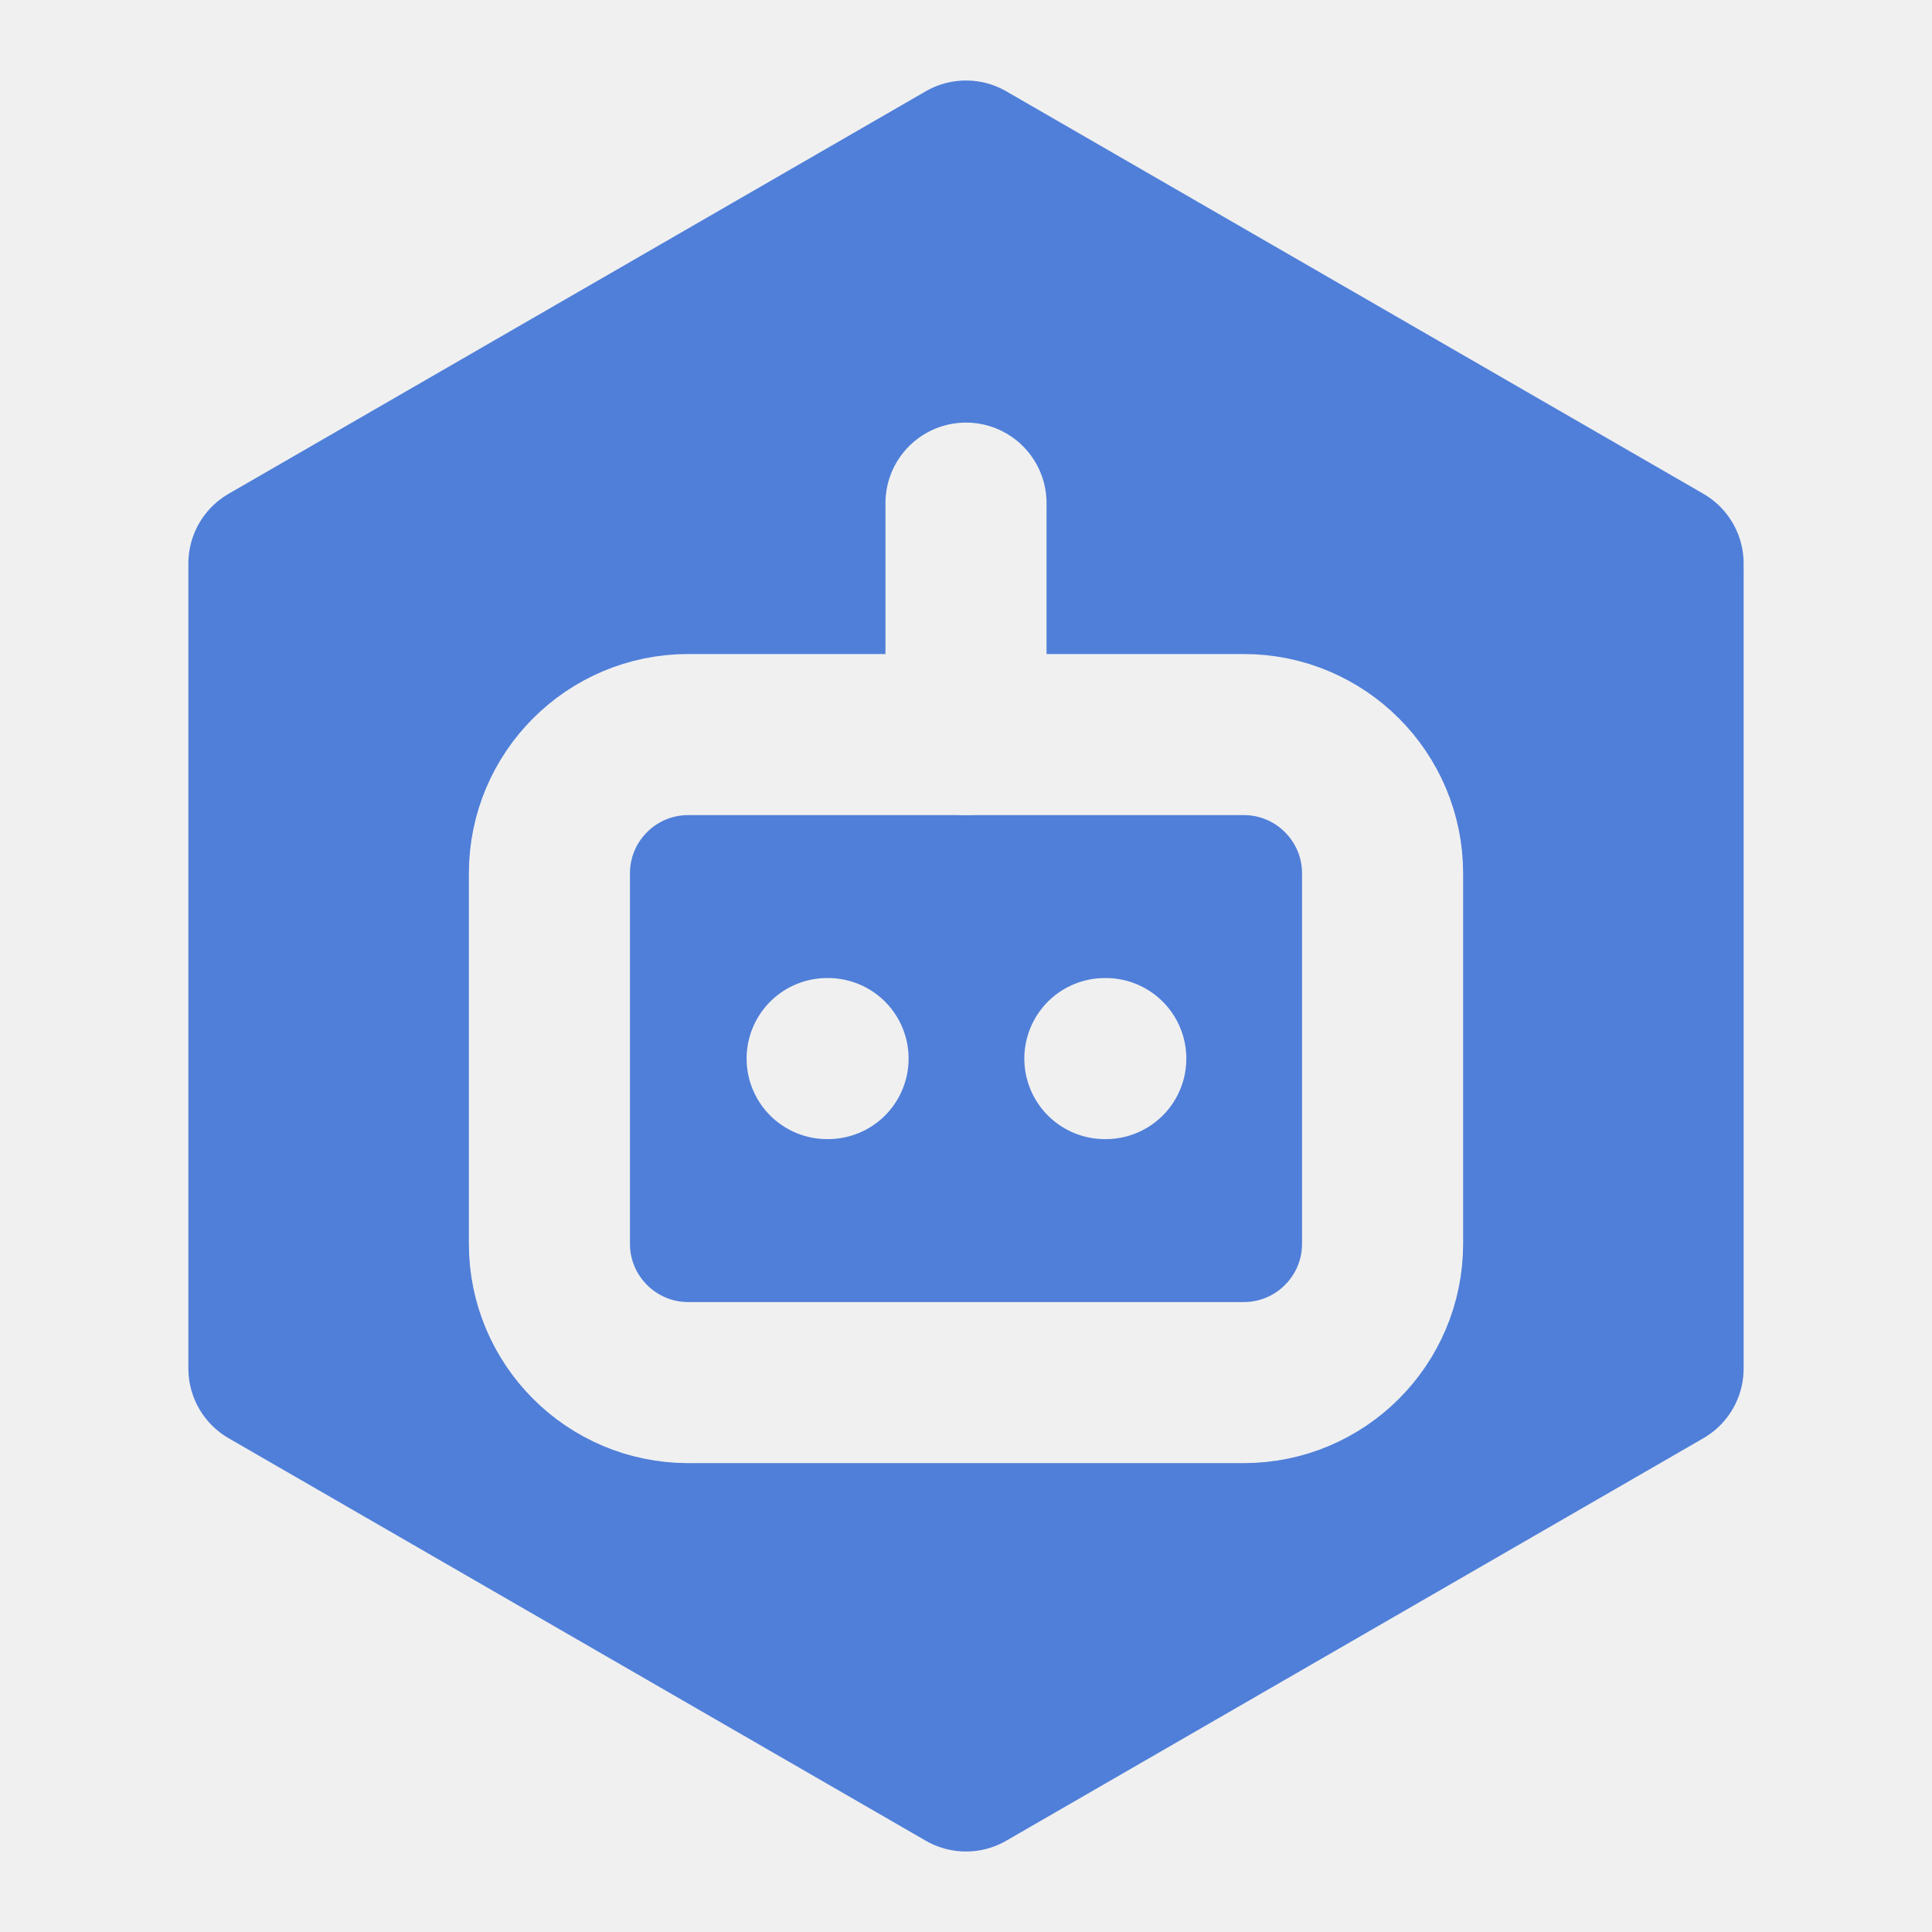
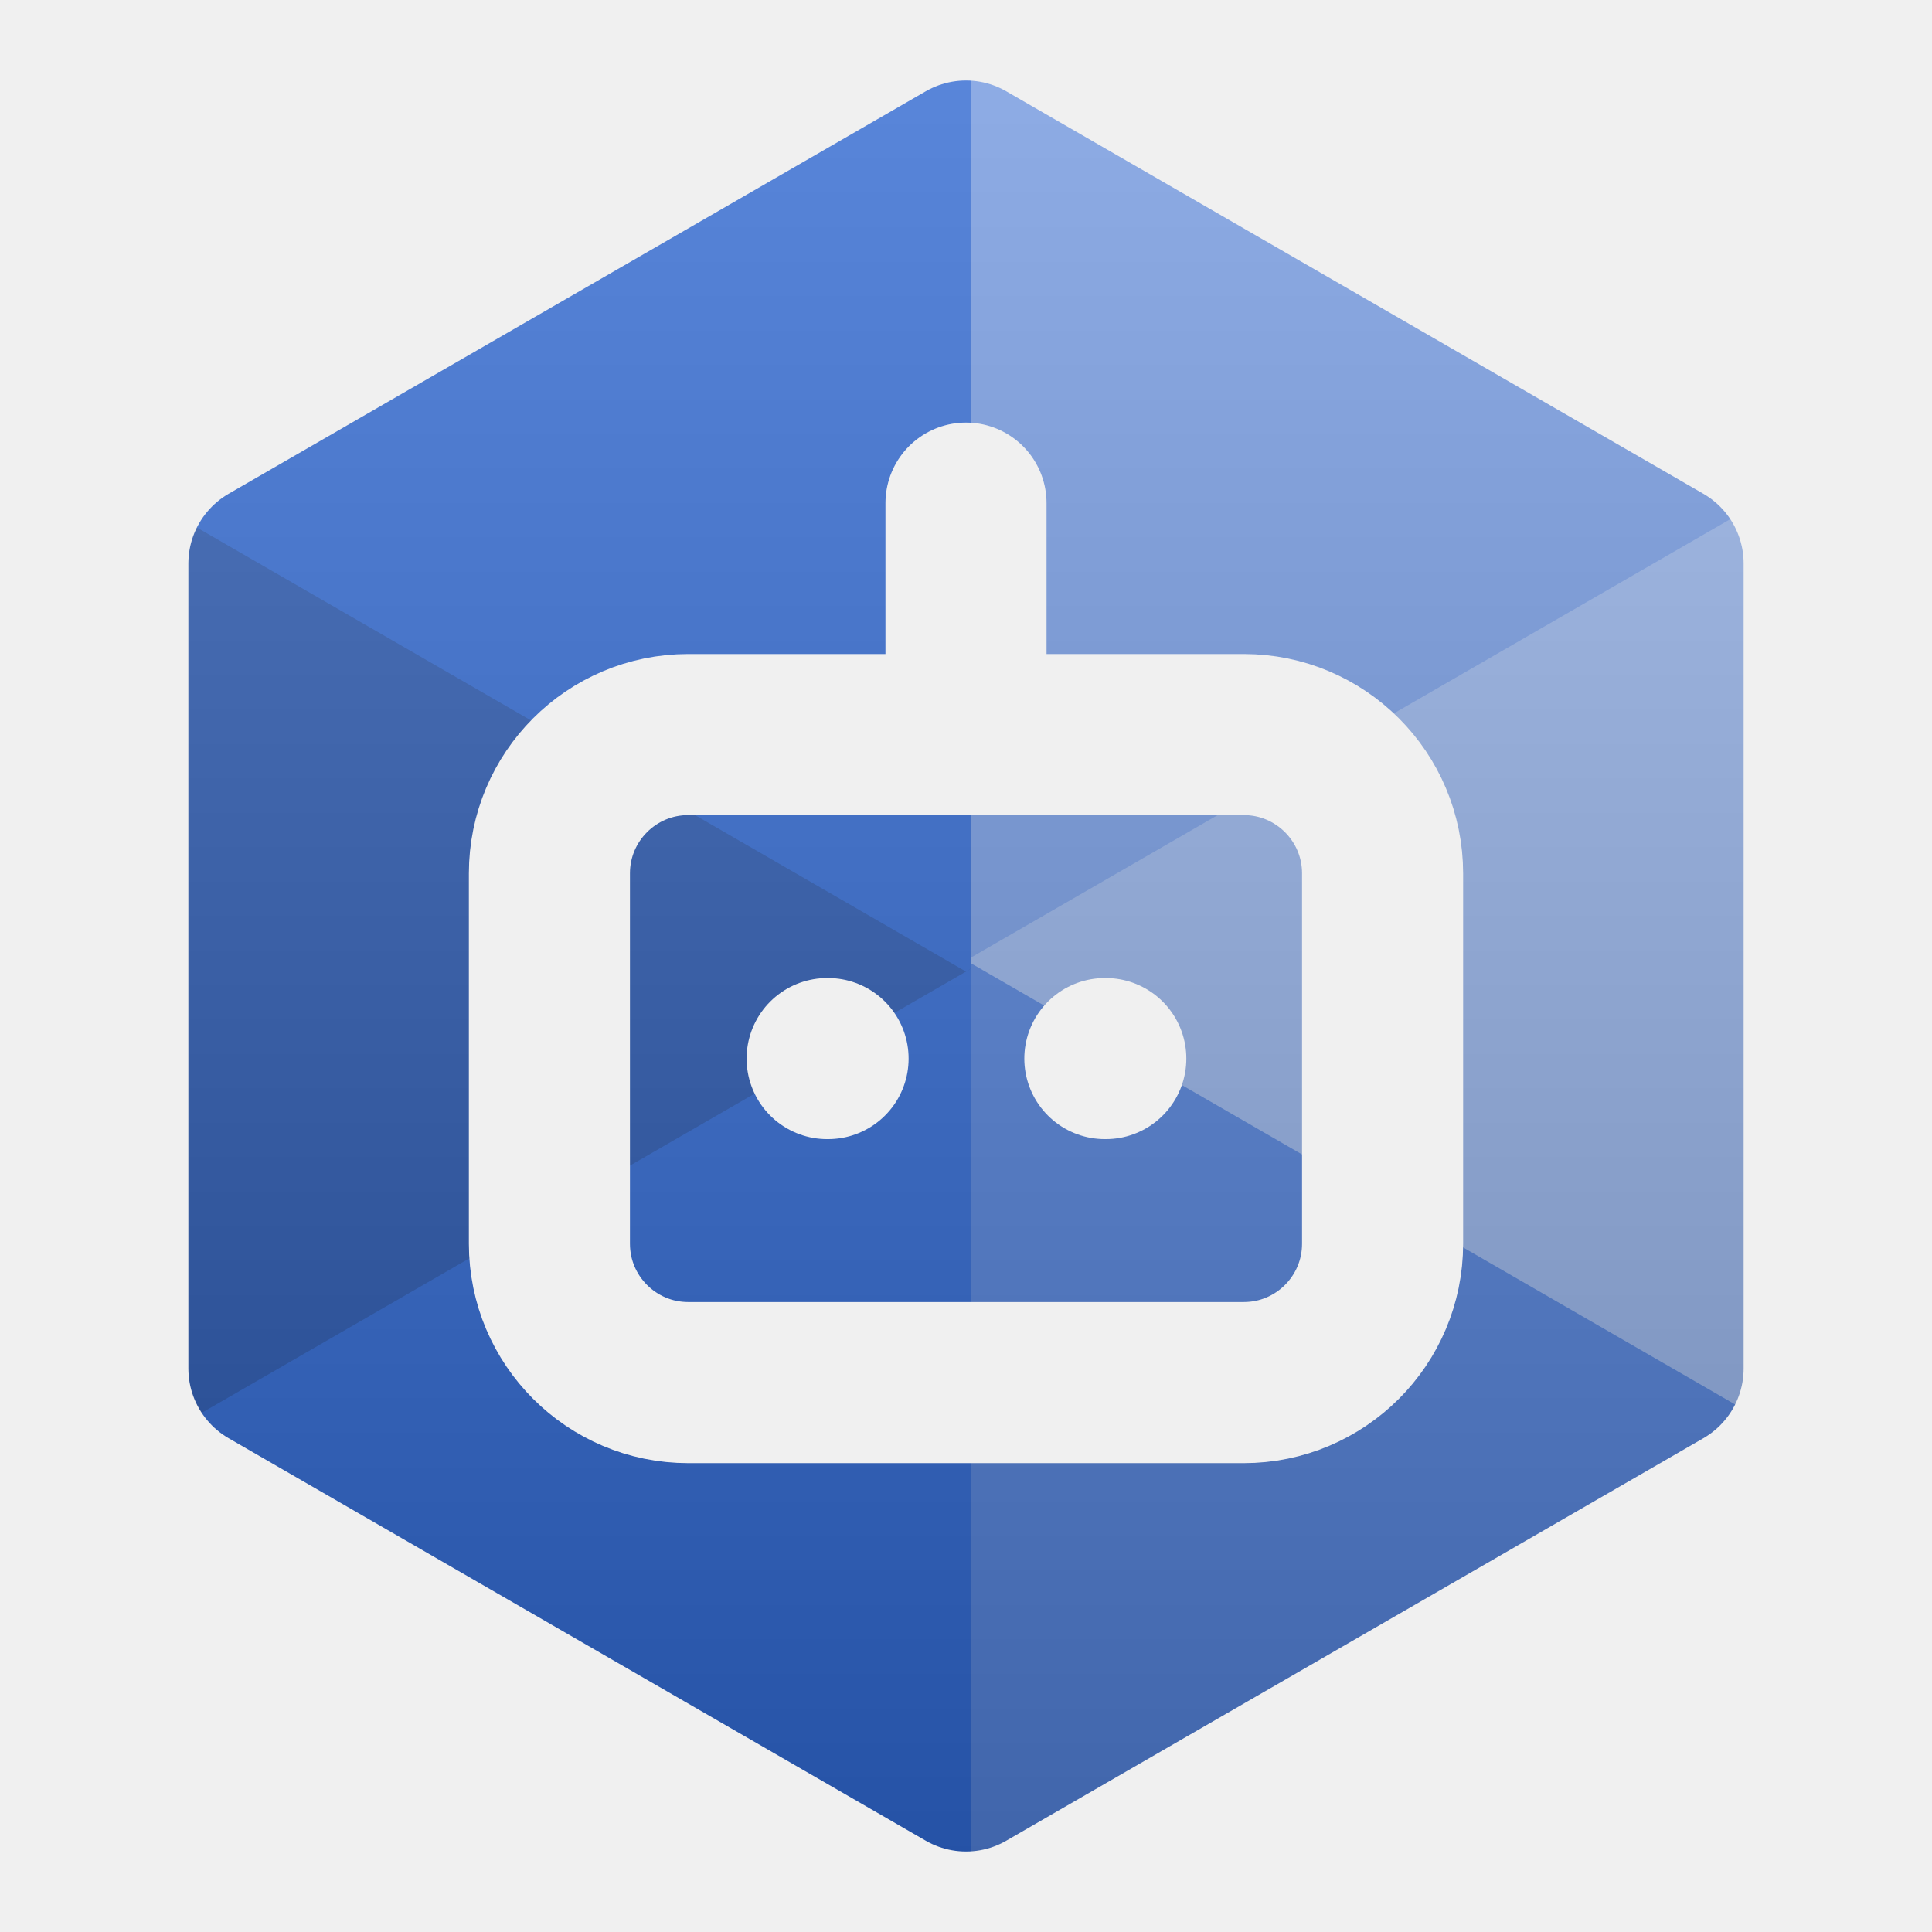
<svg xmlns="http://www.w3.org/2000/svg" width="24" height="24" viewBox="0 0 24 24" fill="none" stroke-width="2" stroke-linecap="round" stroke-linejoin="round">
  <mask id="glyph">
    <path d="M12 2 20.66 7v10L12 22l-8.66-5V7Z" fill="#fff" stroke="#fff" />
    <g stroke="#000" transform="translate(12 12) scale(1.15) translate(-12 -12)" stroke-width="1.74">
      <rect x="7.5" y="9.5" width="9" height="7" rx="1.5" />
      <path d="M12 9.5V7" />
      <path d="M10.5 13h.01" />
      <path d="M13.5 13h.01" />
    </g>
  </mask>
-   <rect width="24" height="24" fill="#4F7FD9" mask="url(#glyph)" />
+   <defs>
+     <linearGradient id="shade" x1="0" y1="0" x2="0" y2="24" gradientUnits="userSpaceOnUse">
+       <stop offset="0" stop-color="#fff" stop-opacity=".22" />
+       <stop offset="1" stop-color="#000" stop-opacity=".22" />
+     </linearGradient>
+   </defs>
+   <g mask="url(#glyph)">
+     <path d="M12 12 12.00 -8.00 29.32 2.00Z" fill="#7197E0" stroke="#7197E0" stroke-width=".12" />
+     <path d="M12 12 29.32 2.00 29.32 22.00Z" fill="#92B0E7" stroke="#92B0E7" stroke-width=".12" />
+     <path d="M12 12 29.32 22.00 12.00 32.00Z" fill="#4F7FD9" stroke="#4F7FD9" stroke-width=".12" />
+     <path d="M12 12 12.00 32.00 -5.32 22.00Z" fill="#2D67D2" stroke="#2D67D2" stroke-width=".12" />
+     <path d="M12 12 -5.32 22.00 -5.32 2.00Z" fill="#2656B0" stroke="#2656B0" stroke-width=".12" />
+     <path d="M12 12 -5.32 2.00 12.00 -8.00Z" fill="#2D67D2" stroke="#2D67D2" stroke-width=".12" />
+     <rect width="24" height="24" fill="url(#shade)" />
+   </g>
</svg>
